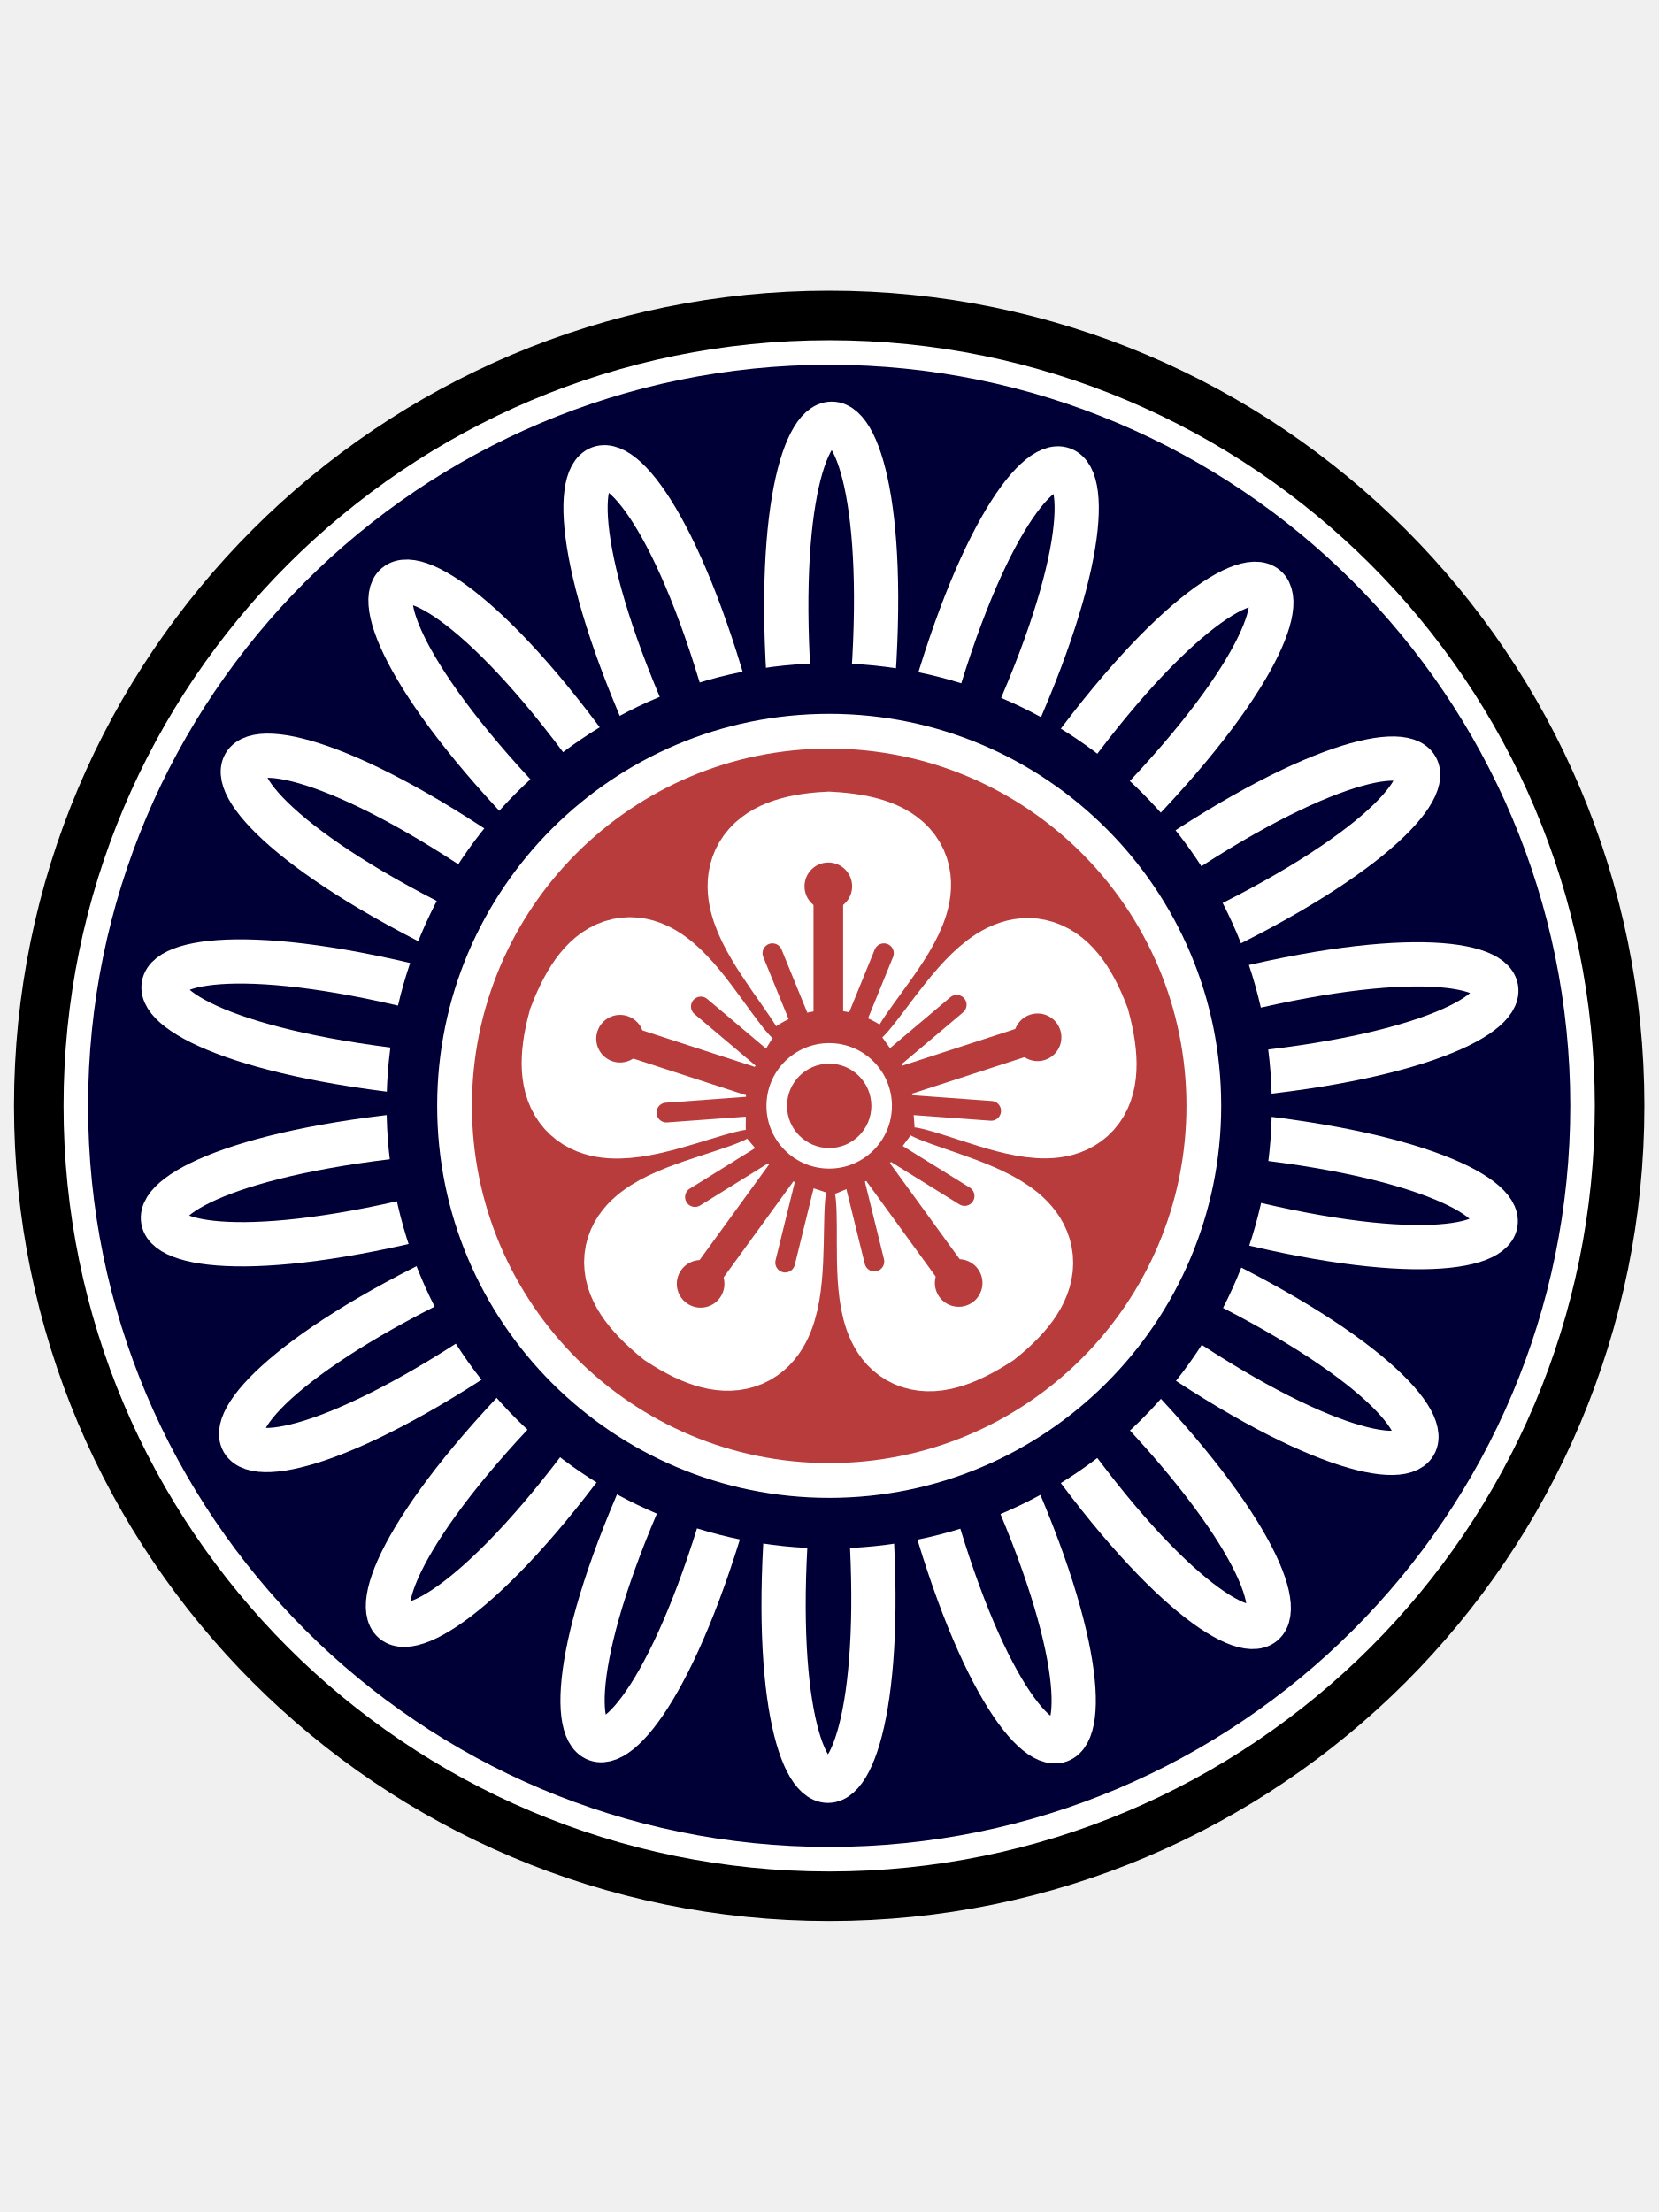
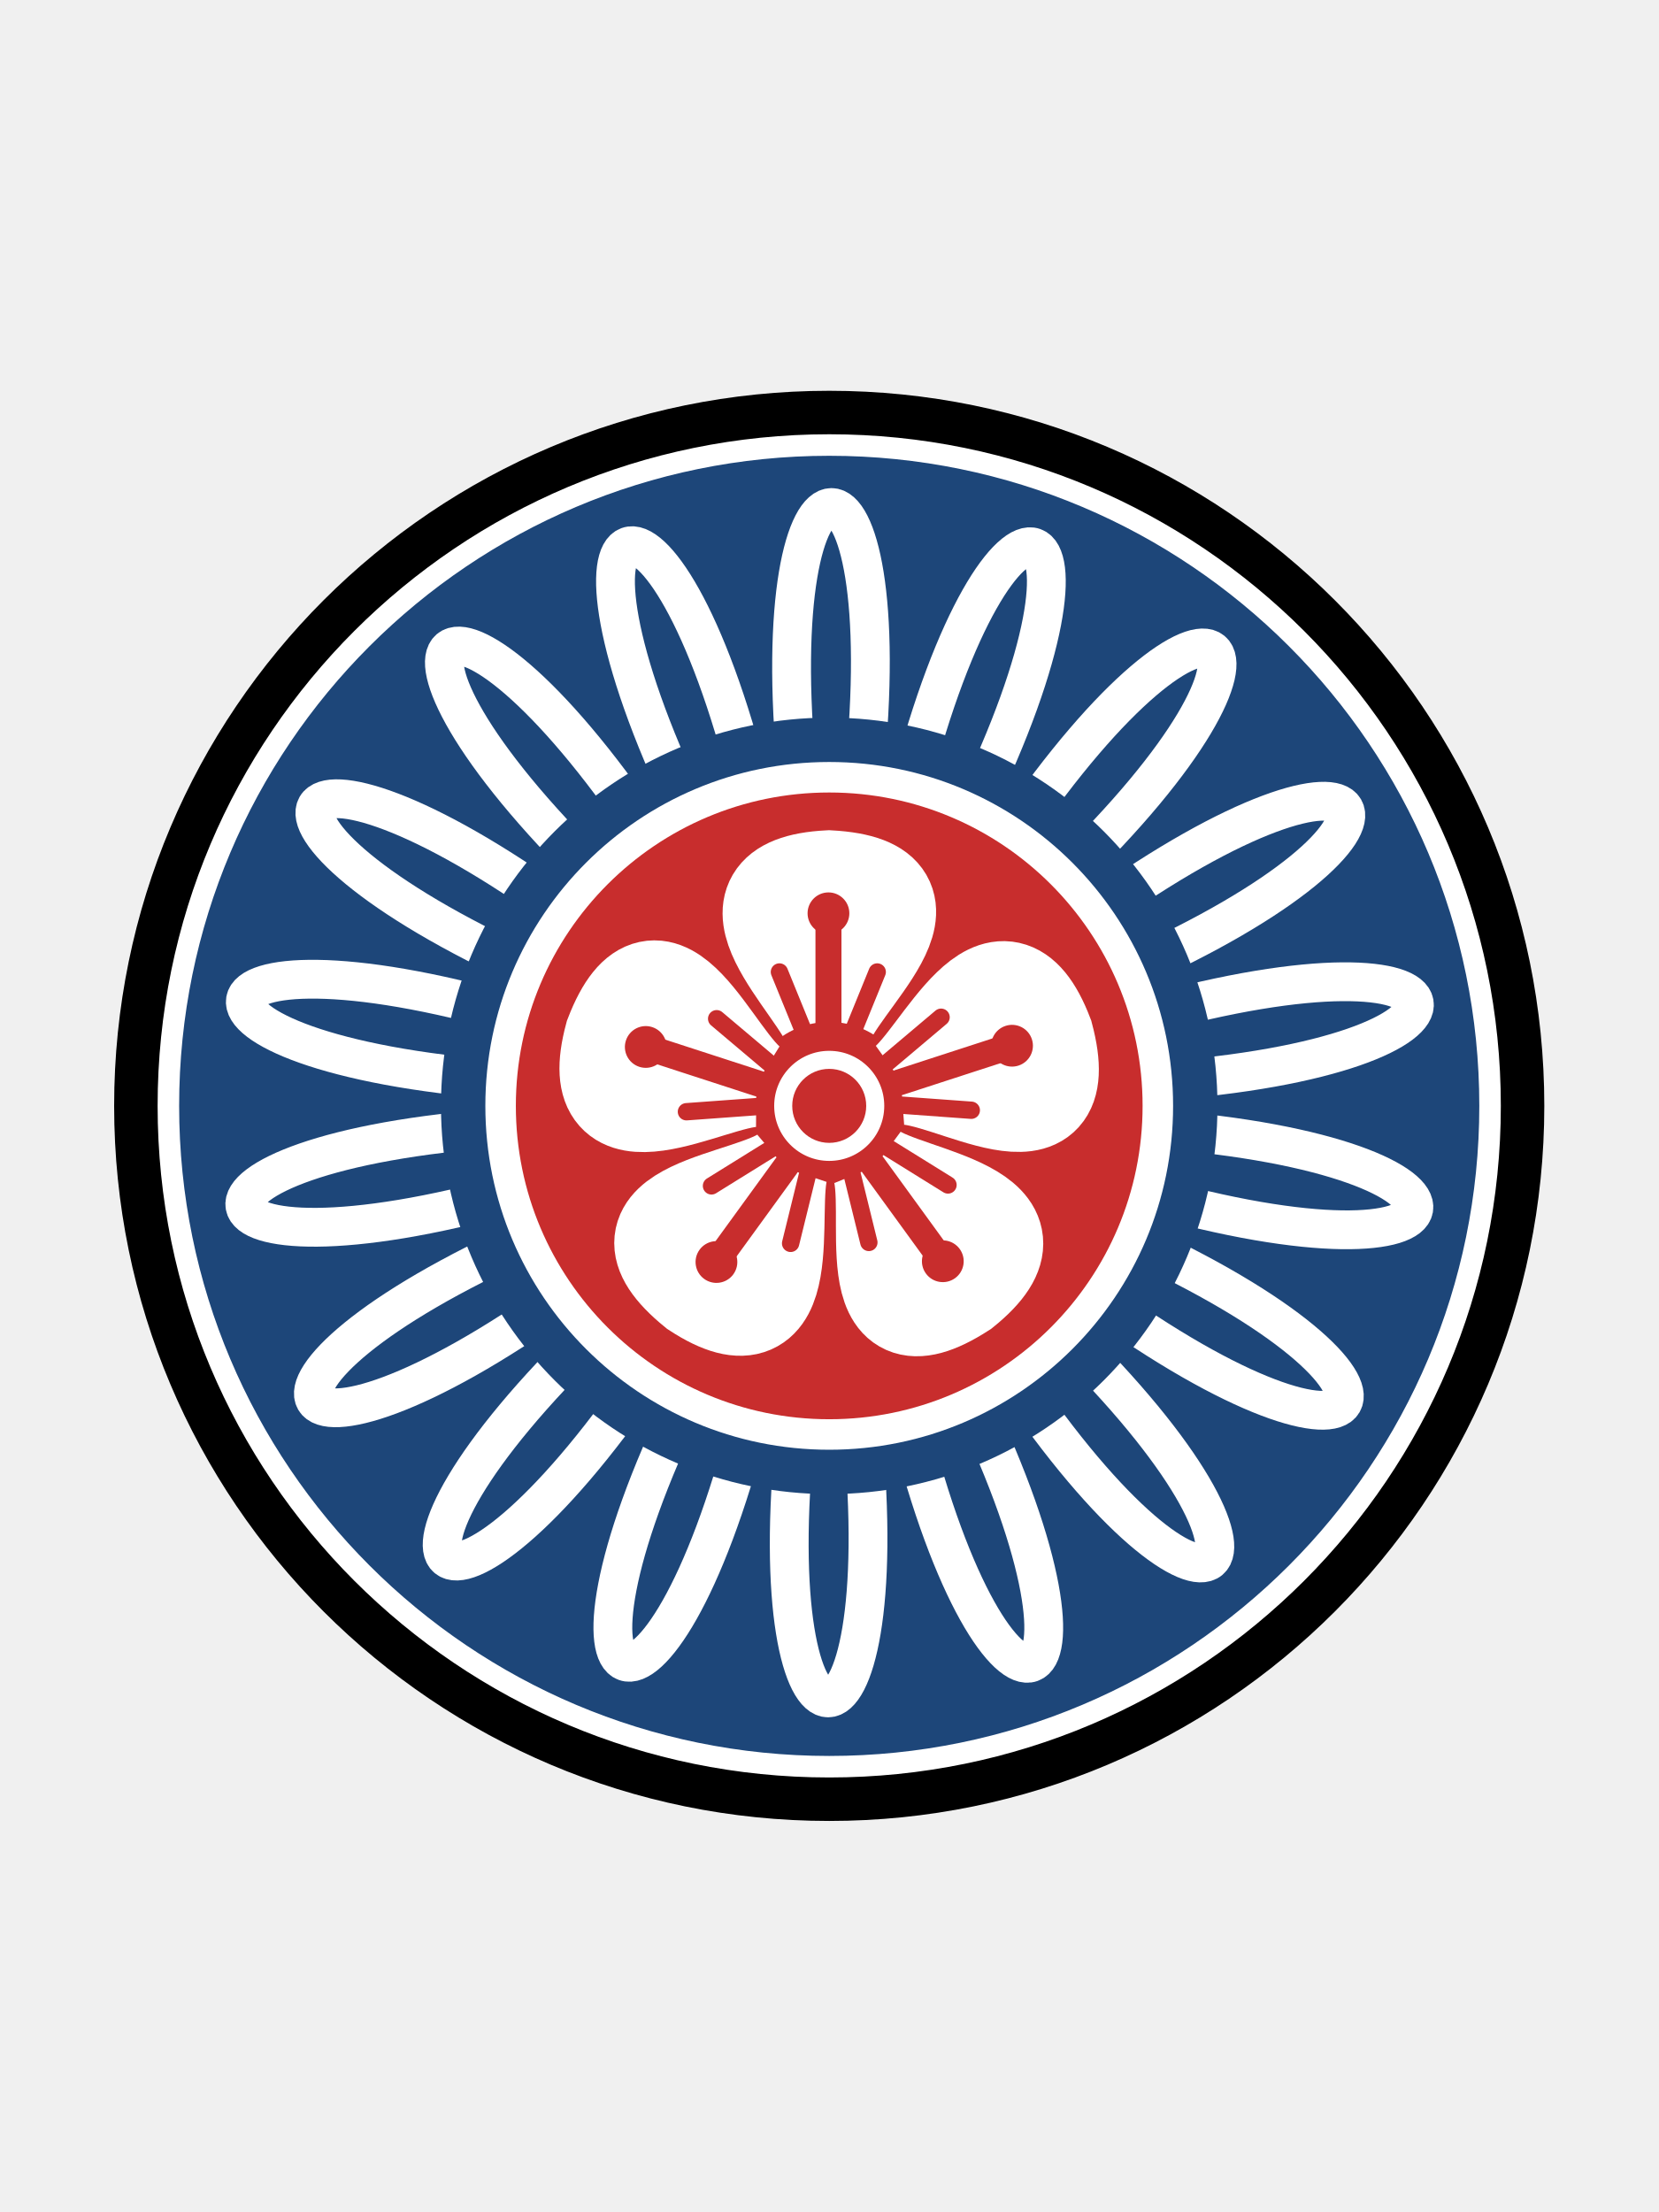
- <svg xmlns="http://www.w3.org/2000/svg" xmlns:ns1="http://www.openswatchbook.org/uri/2009/osb" xmlns:xlink="http://www.w3.org/1999/xlink" width="300" height="400" viewBox="0 0 300 400" id="svg2" version="1.1">
+ <svg xmlns="http://www.w3.org/2000/svg" xmlns:ns1="http://www.openswatchbook.org/uri/2009/osb" xmlns:xlink="http://www.w3.org/1999/xlink" width="300" height="400" viewBox="-21 -28 342 456" id="svg2" version="1.1">
  <defs id="defs4">
    <linearGradient id="linearGradient10055" ns1:paint="solid">
      <stop style="stop-color:#000000;stop-opacity:1;" offset="0" id="stop10057" />
    </linearGradient>
    <marker orient="auto" refY="0" refX="0" id="Arrow1Lstart" style="overflow:visible">
      <path id="path4978" d="M 0,0 5,-5 -12.5,0 5,5 0,0 Z" style="fill:#000000;fill-opacity:1;fill-rule:evenodd;stroke:#ff5c00;stroke-width:1pt;stroke-opacity:1" transform="matrix(0.8,0,0,0.8,10,0)" />
    </marker>
    <clipPath clipPathUnits="userSpaceOnUse" id="clipPath4243">
      <circle style="opacity:1;fill:#000000;fill-opacity:0.297;fill-rule:nonzero;stroke:#000000;stroke-width:19.133;stroke-linecap:butt;stroke-linejoin:round;stroke-miterlimit:4;stroke-dasharray:none;stroke-dashoffset:0;stroke-opacity:1" id="circle4245" cx="-264.66" cy="-198.207" r="293.954" />
    </clipPath>
    <clipPath clipPathUnits="userSpaceOnUse" id="clipPath7847">
      <ellipse style="opacity:1;fill:#822600;fill-opacity:1;fill-rule:nonzero;stroke:none;stroke-width:12;stroke-linecap:round;stroke-linejoin:round;stroke-miterlimit:4;stroke-dasharray:none;stroke-dashoffset:0;stroke-opacity:1" id="ellipse7849" cx="394" cy="552.362" rx="349.495" ry="216" />
    </clipPath>
    <clipPath clipPathUnits="userSpaceOnUse" id="clipPath4243-1">
      <circle style="opacity:1;fill:#000000;fill-opacity:0.297;fill-rule:nonzero;stroke:#000000;stroke-width:19.133;stroke-linecap:butt;stroke-linejoin:round;stroke-miterlimit:4;stroke-dasharray:none;stroke-dashoffset:0;stroke-opacity:1" id="circle4245-4" cx="-264.66" cy="-198.207" r="293.954" />
    </clipPath>
    <clipPath clipPathUnits="userSpaceOnUse" id="clipPath7876">
      <circle style="opacity:1;fill:#000000;fill-opacity:0.297;fill-rule:nonzero;stroke:#000000;stroke-width:19.133;stroke-linecap:butt;stroke-linejoin:round;stroke-miterlimit:4;stroke-dasharray:none;stroke-dashoffset:0;stroke-opacity:1" id="circle7878" cx="-264.66" cy="-198.207" r="293.954" />
    </clipPath>
    <clipPath clipPathUnits="userSpaceOnUse" id="clipPath14693">
      <rect style="opacity:1;fill:#a53c3c;fill-opacity:1;fill-rule:nonzero;stroke:none;stroke-width:8;stroke-linecap:round;stroke-linejoin:round;stroke-miterlimit:4;stroke-dasharray:none;stroke-dashoffset:0;stroke-opacity:1" id="rect14695" width="131.784" height="168.821" x="-332.596" y="383.498" rx="1.255" ry="3.751" transform="matrix(0.9993908,-0.03489951,0.03489951,0.9993908,0,0)" />
    </clipPath>
    <clipPath clipPathUnits="userSpaceOnUse" id="clipPath14952">
      <ellipse style="opacity:1;fill:#a53c3c;fill-opacity:1;fill-rule:nonzero;stroke:none;stroke-width:7;stroke-linecap:round;stroke-linejoin:round;stroke-miterlimit:4;stroke-dasharray:none;stroke-dashoffset:0;stroke-opacity:1" id="ellipse14954" cx="-271.344" cy="647.256" rx="69.057" ry="116.911" transform="matrix(0.9993908,-0.03489951,0.03489951,0.9993908,0,0)" />
    </clipPath>
    <pattern y="0" x="0" height="6" width="6" patternUnits="userSpaceOnUse" id="EMFhbasepattern" />
  </defs>
  <g id="layer1" transform="translate(0,-652.3622)">
    <g id="g6641" transform="matrix(0.8933235,0,0,0.8933235,-207.3865,341.0307)">
      <circle r="160" cy="572.362" cx="400" id="path5446" style="opacity:1;fill:#ffffff;fill-opacity:1;fill-rule:nonzero;stroke:#000000;stroke-width:10.033;stroke-linecap:butt;stroke-linejoin:round;stroke-miterlimit:4;stroke-dasharray:none;stroke-dashoffset:0;stroke-opacity:1" />
-       <circle r="145" cy="572.362" cx="400" id="path5448" style="opacity:1;fill:#000037;fill-opacity:1;fill-rule:nonzero;stroke:#000037;stroke-width:10.033;stroke-linecap:butt;stroke-linejoin:round;stroke-miterlimit:4;stroke-dasharray:none;stroke-dashoffset:0;stroke-opacity:1" />
+       <circle r="145" cy="572.362" cx="400" id="path5448" style="opacity:1;fill:#1d4679;fill-opacity:1;fill-rule:nonzero;stroke:#1d4679;stroke-width:10.033;stroke-linecap:butt;stroke-linejoin:round;stroke-miterlimit:4;stroke-dasharray:none;stroke-dashoffset:0;stroke-opacity:1" />
      <g transform="translate(0.3535534,0)" id="g5971">
        <path style="fill:none;fill-rule:evenodd;stroke:#ffffff;stroke-width:8.955;stroke-linecap:round;stroke-linejoin:miter;stroke-miterlimit:4;stroke-dasharray:none;stroke-opacity:1" d="m 392.327,496.481 c -8.272,-82.935 24.083,-82.939 15.287,0" id="path5460" />
        <g id="g5914" transform="translate(-31,-64.5)">
          <use height="100%" width="100%" id="use5880" transform="matrix(0.9396926,0.3420201,-0.3420201,0.9396926,250.3918,-36.96823)" xlink:href="#path5460" y="0" x="0" />
          <use height="100%" width="100%" id="use5882" transform="matrix(0.7660444,0.6427876,-0.6427876,0.7660444,491.6243,-58.03153)" xlink:href="#path5460" y="0" x="0" />
          <use height="100%" width="100%" id="use5884" transform="matrix(0.5,0.8660254,-0.8660254,0.5,725.5127,4.681811)" xlink:href="#path5460" y="0" x="0" />
          <use height="100%" width="100%" id="use5886" transform="matrix(0.1736482,0.9848077,-0.9848077,0.1736482,923.8467,143.6076)" xlink:href="#path5460" y="0" x="0" />
          <use height="100%" width="100%" id="use5888" transform="matrix(-0.1736482,0.9848077,-0.9848077,-0.1736482,1062.704,341.9894)" xlink:href="#path5460" y="0" x="0" />
          <use height="100%" width="100%" id="use5890" transform="matrix(-0.5,0.8660254,-0.8660254,-0.5,1125.337,575.8994)" xlink:href="#path5460" y="0" x="0" />
          <use height="100%" width="100%" id="use5892" transform="matrix(-0.7660444,0.6427876,-0.6427876,-0.7660444,1104.191,817.1246)" xlink:href="#path5460" y="0" x="0" />
          <use height="100%" width="100%" id="use5894" transform="matrix(-0.9396926,0.3420201,-0.3420201,-0.9396926,1001.816,1036.57)" xlink:href="#path5460" y="0" x="0" />
          <use height="100%" width="100%" id="use5896" transform="matrix(-1,0,0,-1,830.5604,1207.766)" xlink:href="#path5460" y="0" x="0" />
          <use height="100%" width="100%" id="use5898" transform="matrix(-0.9396926,-0.3420201,0.3420201,-0.9396926,611.0801,1310.066)" xlink:href="#path5460" y="0" x="0" />
          <use height="100%" width="100%" id="use5900" transform="matrix(-0.7660444,-0.6427876,0.6427876,-0.7660444,369.8477,1331.129)" xlink:href="#path5460" y="0" x="0" />
          <use height="100%" width="100%" id="use5902" transform="matrix(-0.5,-0.8660254,0.8660254,-0.5,135.9593,1268.416)" xlink:href="#path5460" y="0" x="0" />
          <use height="100%" width="100%" id="use5904" transform="matrix(-0.1736482,-0.9848077,0.9848077,-0.1736482,-62.37476,1129.49)" xlink:href="#path5460" y="0" x="0" />
          <use height="100%" width="100%" id="use5906" transform="matrix(0.1736482,-0.9848077,0.9848077,0.1736482,-201.2323,931.1081)" xlink:href="#path5460" y="0" x="0" />
          <use height="100%" width="100%" id="use5908" transform="matrix(0.5,-0.8660254,0.8660254,0.5,-263.8652,697.1981)" xlink:href="#path5460" y="0" x="0" />
          <use height="100%" width="100%" id="use5910" transform="matrix(0.7660444,-0.6427876,0.6427876,0.7660444,-242.7189,455.9729)" xlink:href="#path5460" y="0" x="0" />
          <use height="100%" width="100%" id="use5912" transform="matrix(0.9396926,-0.3420201,0.3420201,0.9396926,-140.3441,236.5278)" xlink:href="#path5460" y="0" x="0" />
        </g>
      </g>
-       <circle r="84.474" cy="572.362" cx="400" id="path5454" style="opacity:1;fill:#ffffff;fill-opacity:1;fill-rule:nonzero;stroke:#000037;stroke-width:10.24;stroke-linecap:butt;stroke-linejoin:round;stroke-miterlimit:4;stroke-dasharray:none;stroke-dashoffset:0;stroke-opacity:1" />
-       <circle r="72.315" cy="572.362" cx="400" id="path5992" style="opacity:1;fill:#b93c3c;fill-opacity:1;fill-rule:nonzero;stroke:none;stroke-width:12;stroke-linecap:round;stroke-linejoin:round;stroke-miterlimit:4;stroke-dasharray:none;stroke-dashoffset:0;stroke-opacity:1" />
+       <circle r="84.474" cy="572.362" cx="400" id="path5454" style="opacity:1;fill:#ffffff;fill-opacity:1;fill-rule:nonzero;stroke:#1d4679;stroke-width:10.24;stroke-linecap:butt;stroke-linejoin:round;stroke-miterlimit:4;stroke-dasharray:none;stroke-dashoffset:0;stroke-opacity:1" />
+       <circle r="72.315" cy="572.362" cx="400" id="path5992" style="opacity:1;fill:#c82d2d;fill-opacity:1;fill-rule:nonzero;stroke:none;stroke-width:12;stroke-linecap:round;stroke-linejoin:round;stroke-miterlimit:4;stroke-dasharray:none;stroke-dashoffset:0;stroke-opacity:1" />
      <g transform="translate(-0.1767767,0.08838835)" id="g6038">
        <path style="fill:none;fill-rule:evenodd;stroke:#ffffff;stroke-width:23.11;stroke-linecap:butt;stroke-linejoin:miter;stroke-miterlimit:4;stroke-dasharray:none;stroke-opacity:1" d="m 401.332,554.245 c -3.145,-9.94 -29.568,-32.568 -1.222,-34.015 29.37,1.601 0.871,23.529 -1.719,34.178" id="path5994" />
-         <path style="fill:none;fill-rule:evenodd;stroke:#b93c3c;stroke-width:6;stroke-linecap:round;stroke-linejoin:round;stroke-miterlimit:4;stroke-dasharray:none;stroke-opacity:1" d="m 400,555.191 0,-25.658" id="path6018" />
-         <circle style="opacity:1;fill:#b93c3c;fill-opacity:1;fill-rule:nonzero;stroke:none;stroke-width:3;stroke-linecap:round;stroke-linejoin:round;stroke-miterlimit:4;stroke-dasharray:none;stroke-dashoffset:0;stroke-opacity:1" id="path6028" cx="400" cy="527.834" r="4.819" />
-         <path style="fill:none;fill-rule:evenodd;stroke:#b93c3c;stroke-width:4;stroke-linecap:round;stroke-linejoin:miter;stroke-miterlimit:4;stroke-dasharray:none;stroke-opacity:1" d="m 404.688,557.487 6.565,-16.11" id="path6030" />
+         <path style="fill:none;fill-rule:evenodd;stroke:#c82d2d;stroke-width:6;stroke-linecap:round;stroke-linejoin:round;stroke-miterlimit:4;stroke-dasharray:none;stroke-opacity:1" d="m 400,555.191 0,-25.658" id="path6018" />
+         <circle style="opacity:1;fill:#c82d2d;fill-opacity:1;fill-rule:nonzero;stroke:none;stroke-width:3;stroke-linecap:round;stroke-linejoin:round;stroke-miterlimit:4;stroke-dasharray:none;stroke-dashoffset:0;stroke-opacity:1" id="path6028" cx="400" cy="527.834" r="4.819" />
+         <path style="fill:none;fill-rule:evenodd;stroke:#c82d2d;stroke-width:4;stroke-linecap:round;stroke-linejoin:miter;stroke-miterlimit:4;stroke-dasharray:none;stroke-opacity:1" d="m 404.688,557.487 6.565,-16.11" id="path6030" />
        <use x="0" y="0" xlink:href="#path6030" id="use6032" width="100%" height="100%" transform="matrix(-1,0,0,1,799.9375,0)" />
      </g>
-       <circle r="16.035" cy="572.362" cx="400" id="path6010" style="opacity:1;fill:#ffffff;fill-opacity:1;fill-rule:nonzero;stroke:#b93c3c;stroke-width:6.67;stroke-linecap:round;stroke-linejoin:round;stroke-miterlimit:4;stroke-dasharray:none;stroke-dashoffset:0;stroke-opacity:1" />
-       <circle r="8.537" cy="572.362" cx="400" id="path6016" style="opacity:1;fill:#b93c3c;fill-opacity:1;fill-rule:nonzero;stroke:none;stroke-width:6;stroke-linecap:round;stroke-linejoin:round;stroke-miterlimit:4;stroke-dasharray:none;stroke-dashoffset:0;stroke-opacity:1" />
+       <circle r="16.035" cy="572.362" cx="400" id="path6010" style="opacity:1;fill:#ffffff;fill-opacity:1;fill-rule:nonzero;stroke:#c82d2d;stroke-width:6.67;stroke-linecap:round;stroke-linejoin:round;stroke-miterlimit:4;stroke-dasharray:none;stroke-dashoffset:0;stroke-opacity:1" />
+       <circle r="8.537" cy="572.362" cx="400" id="path6016" style="opacity:1;fill:#c82d2d;fill-opacity:1;fill-rule:nonzero;stroke:none;stroke-width:6;stroke-linecap:round;stroke-linejoin:round;stroke-miterlimit:4;stroke-dasharray:none;stroke-dashoffset:0;stroke-opacity:1" />
      <use height="100%" width="100%" transform="matrix(0.309017,-0.9510565,0.9510565,0.309017,-267.9708,775.8868)" id="use6047" xlink:href="#g6038" y="0" x="0" />
      <use height="100%" width="100%" transform="matrix(0.309017,-0.9510565,0.9510565,0.309017,-267.9708,775.8868)" id="use6049" xlink:href="#use6047" y="0" x="0" />
      <use height="100%" width="100%" transform="matrix(0.309017,-0.9510565,0.9510565,0.309017,-267.9708,775.8868)" id="use6051" xlink:href="#use6049" y="0" x="0" />
      <use height="100%" width="100%" transform="matrix(0.309017,-0.9510565,0.9510565,0.309017,-267.9708,775.8868)" id="use6053" xlink:href="#use6051" y="0" x="0" />
    </g>
  </g>
</svg>
